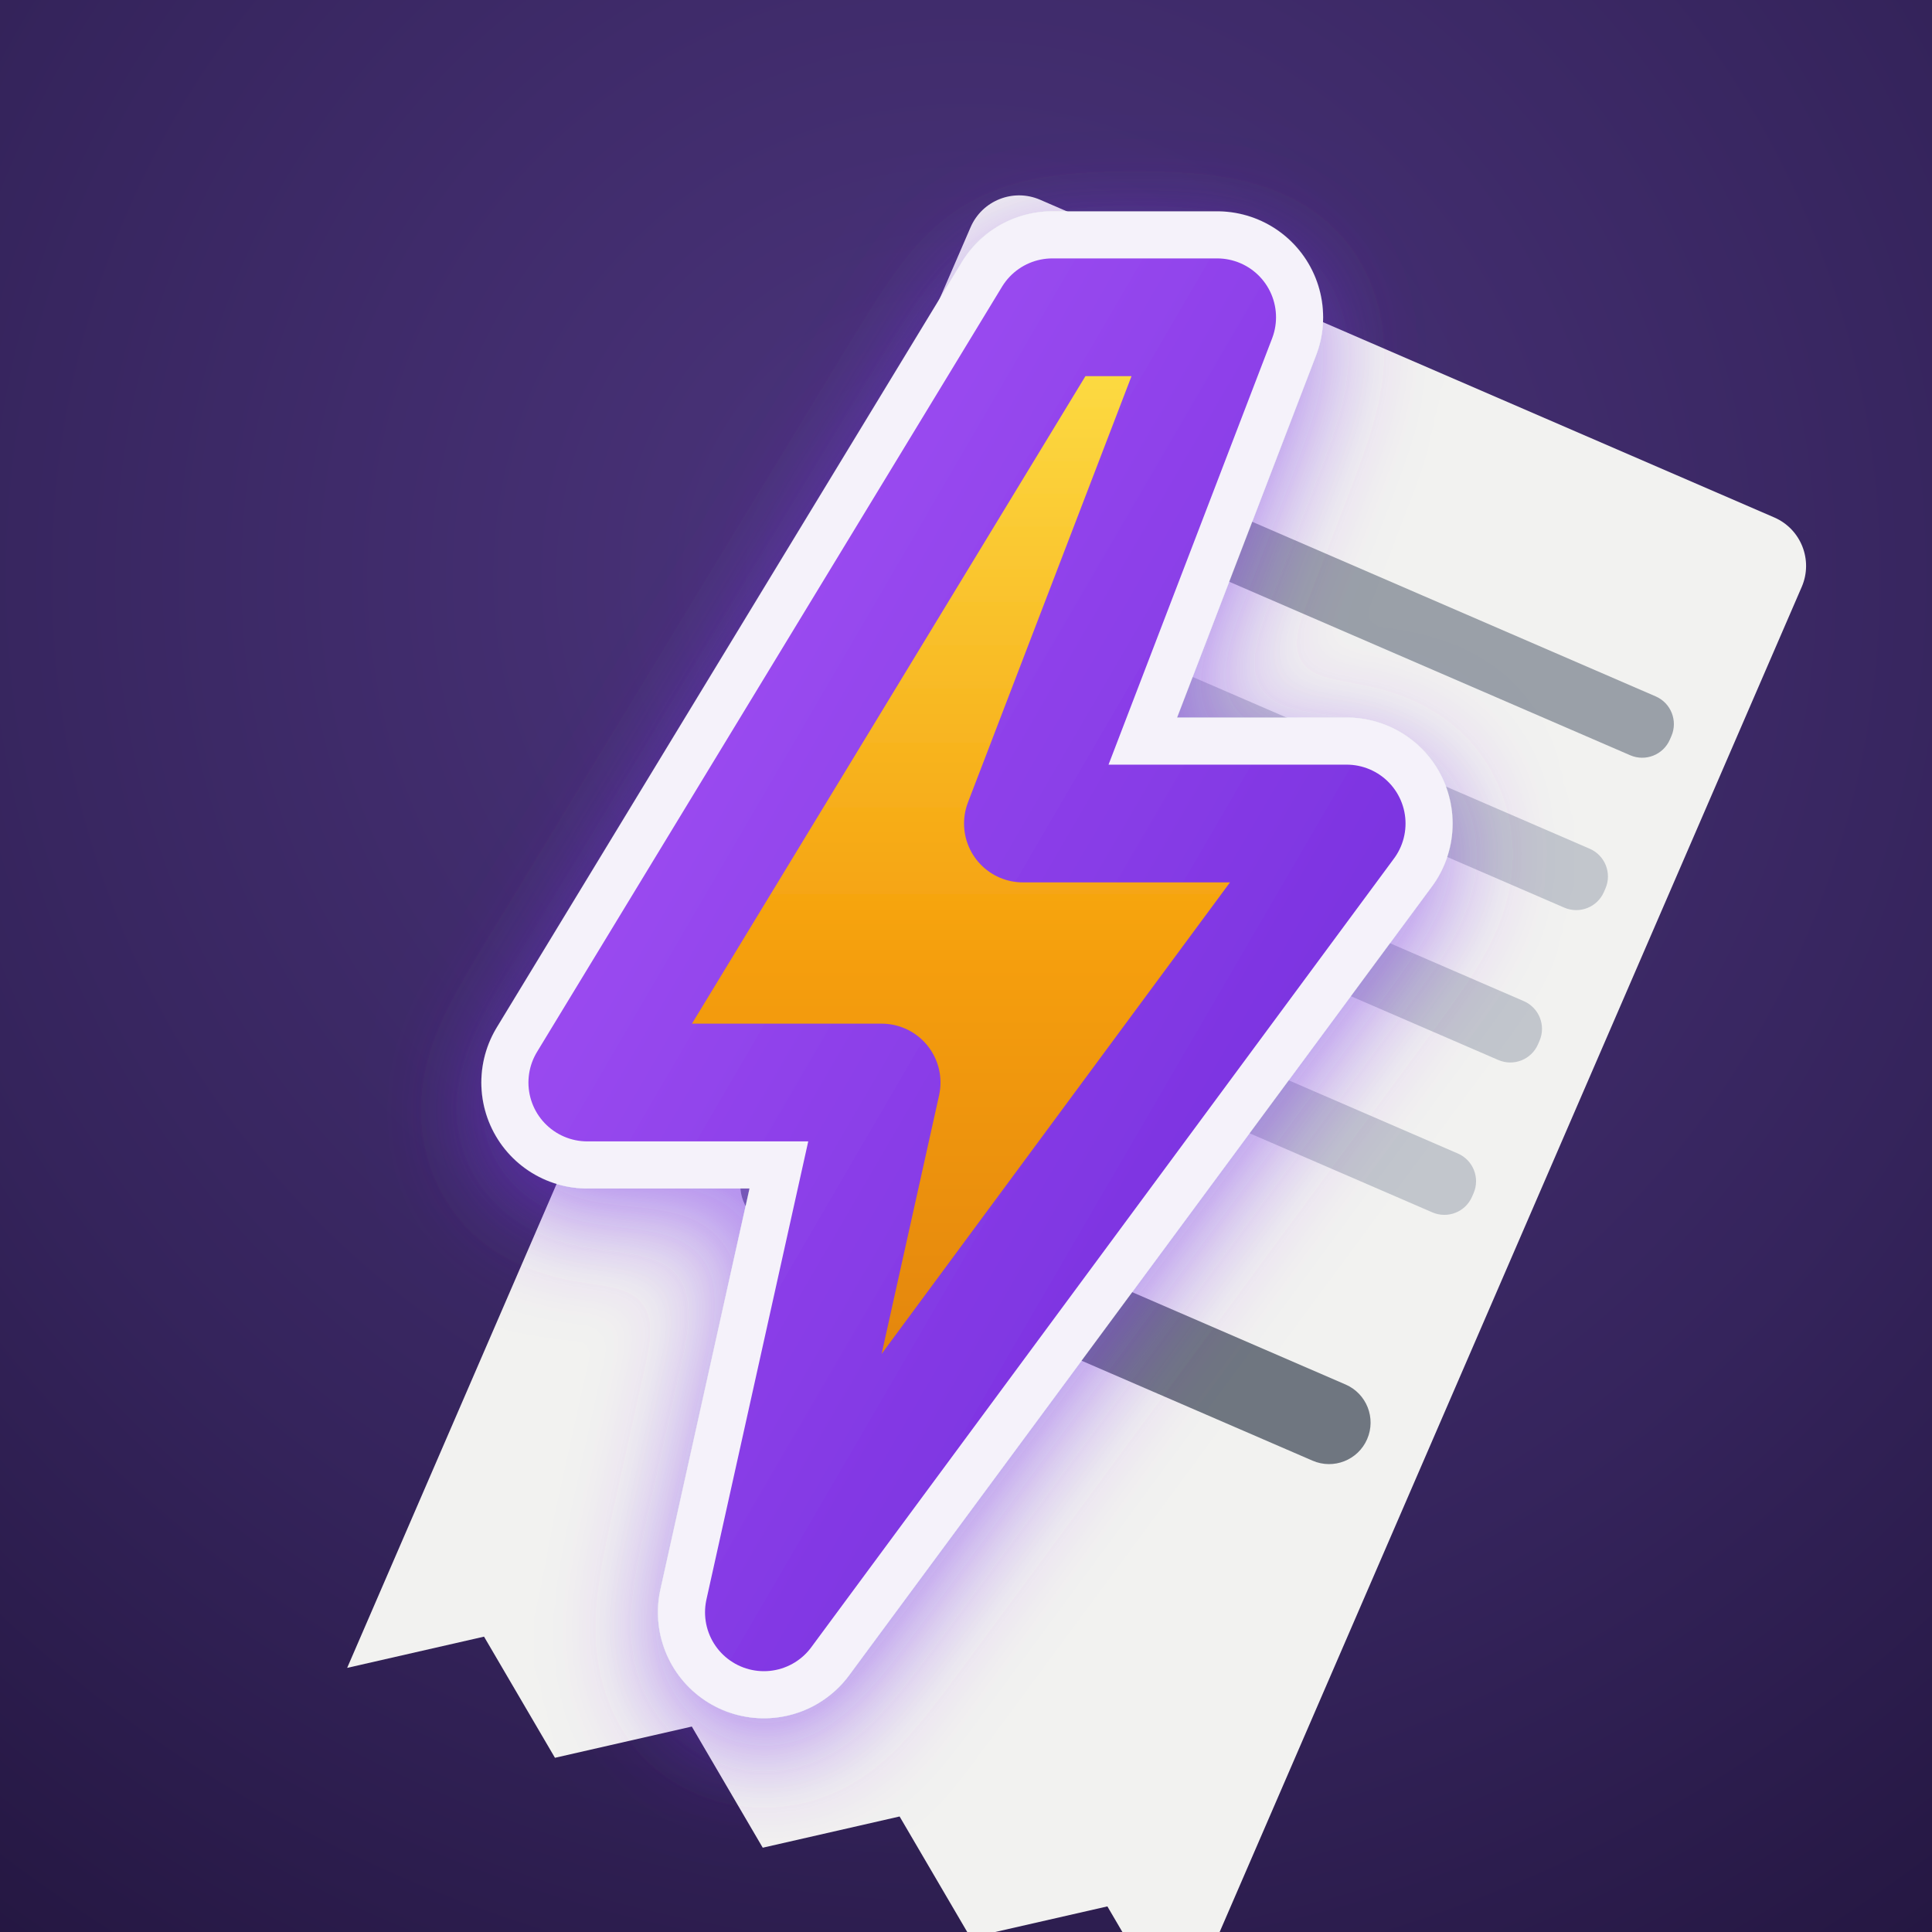
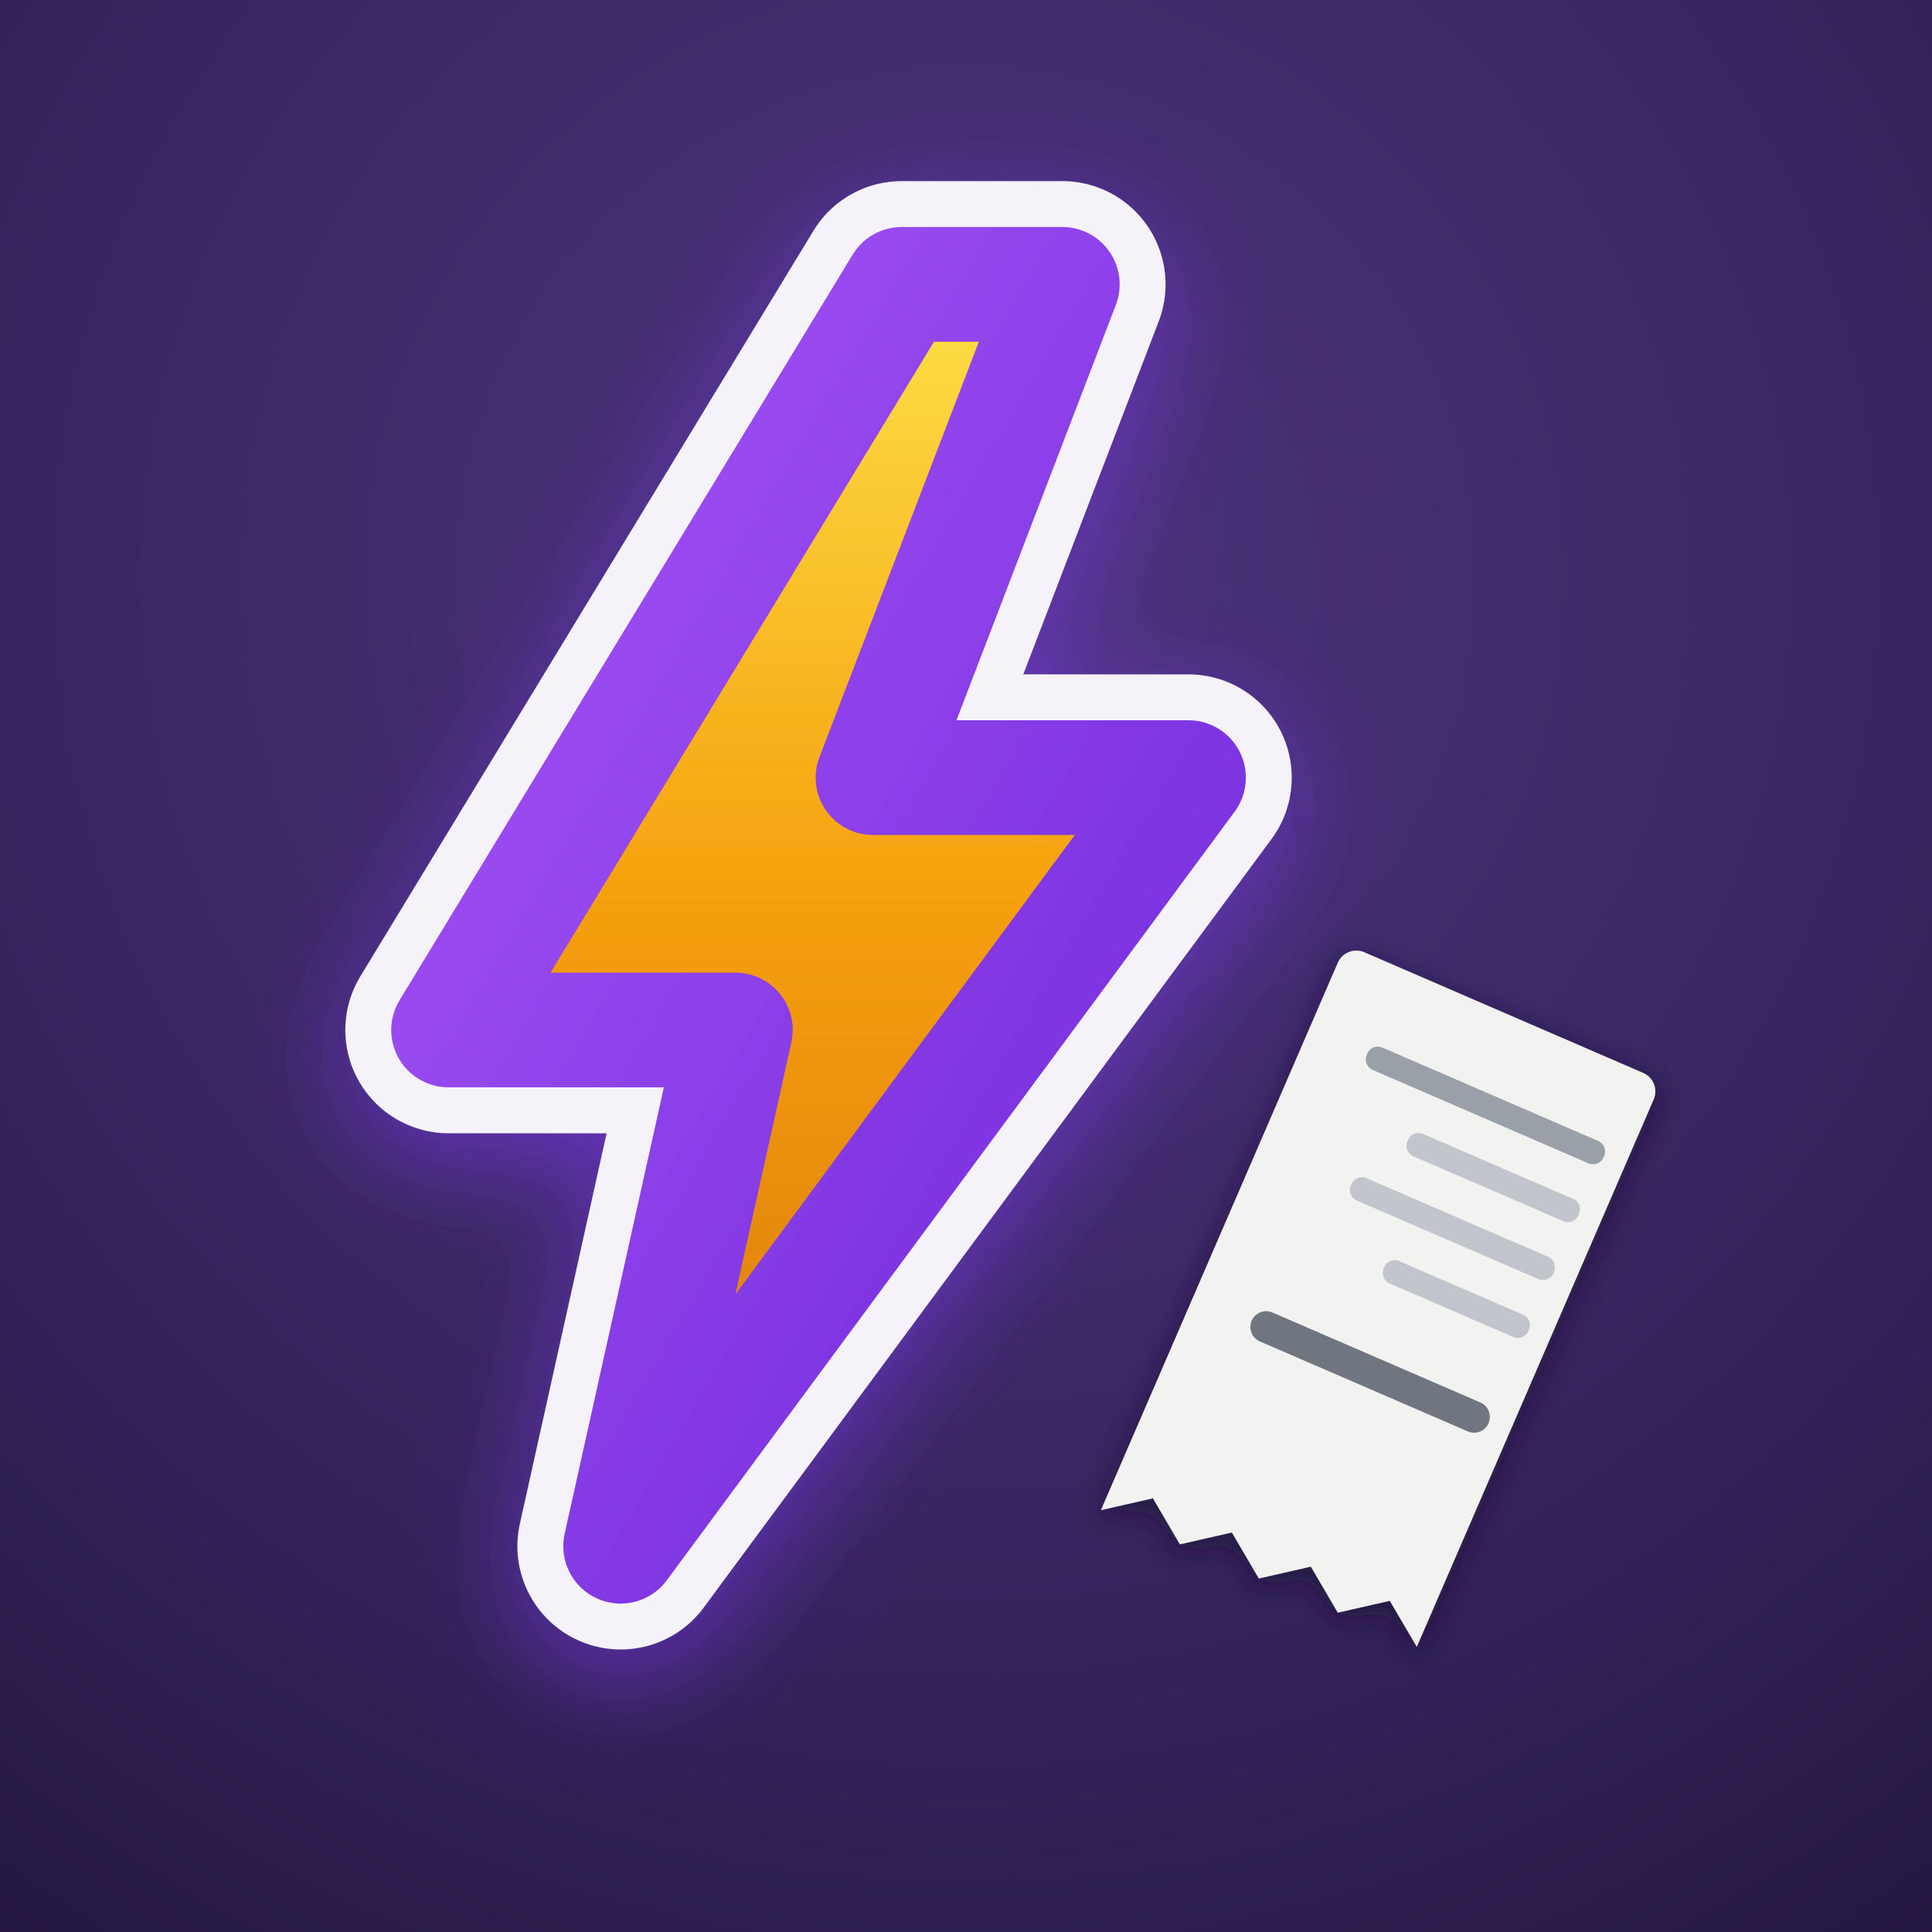
<svg xmlns="http://www.w3.org/2000/svg" width="512" height="512" viewBox="0 0 512 512">
  <defs>
    <radialGradient id="bgr" cx="0.5" cy="0.3" r="1.0">
      <stop offset="0" stop-color="#4d357e" />
      <stop offset="0.55" stop-color="#35245c" />
      <stop offset="1" stop-color="#1d1136" />
    </radialGradient>
    <linearGradient id="bolt" x1="0" y1="0" x2="0" y2="1">
      <stop offset="0" stop-color="#fde047" />
      <stop offset="0.5" stop-color="#f59e0b" />
      <stop offset="1" stop-color="#d97706" />
    </linearGradient>
    <linearGradient id="edge" x1="0" y1="0" x2="1" y2="1">
      <stop offset="0" stop-color="#a855f7" />
      <stop offset="1" stop-color="#6d28d9" />
    </linearGradient>
    <filter id="sh" x="-30%" y="-30%" width="160%" height="160%">
      <feDropShadow dx="0" dy="10" stdDeviation="18" flood-color="#7c3aed" flood-opacity="0.6" />
    </filter>
+     <filter id="sh2" x="-40%" y="-40%" width="180%" height="180%">
+       <feDropShadow dx="0" dy="6" stdDeviation="10" flood-color="#1d1136" flood-opacity="0.7" />
+     </filter>
  </defs>
  <rect width="512" height="512" fill="url(#bgr)" />
-   <g transform="translate(40 52) translate(512 0) scale(-1 1) rotate(-23.4 256 256)">
-     <path d="M136 30 h240 a14 14 0 0 1 14 14 v416 l-30 -22 -30 22 -30 -22 -30 22 -30 -22 -30 22 -30 -22 -30 22 v-416 a14 14 0 0 1 14 -14 Z" fill="#f2f2f0" />
-     <rect x="166" y="86" width="180" height="17" rx="8" fill="#9aa0a8" />
-     <rect x="166" y="130" width="130" height="17" rx="8" fill="#c2c6cc" />
-     <rect x="166" y="174" width="154" height="17" rx="8" fill="#c2c6cc" />
-     <rect x="166" y="218" width="110" height="17" rx="8" fill="#c2c6cc" />
-     <rect x="166" y="286" width="180" height="22" rx="11" fill="#6f7680" />
-   </g>
-   <g transform="translate(48 56) scale(0.78)" filter="url(#sh)">
+   <g transform="translate(14 48) scale(0.76)" filter="url(#sh)">
    <path d="M296 36 L138 296 L238 296 L198 476 L396 208 L286 208 L352 36 Z" fill="none" stroke="#f5f2fa" stroke-width="72" stroke-linejoin="round" />
    <path d="M296 36 L138 296 L238 296 L198 476 L396 208 L286 208 L352 36 Z" fill="url(#bolt)" stroke="url(#edge)" stroke-width="40" stroke-linejoin="round" />
  </g>
+   <g transform="translate(272 252) scale(0.38)" filter="url(#sh2)">
+     <g transform="translate(512 0) scale(-1 1) rotate(-23.4 256 256)">
+       <path d="M136 30 h240 a14 14 0 0 1 14 14 v416 l-30 -22 -30 22 -30 -22 -30 22 -30 -22 -30 22 -30 -22 -30 22 v-416 a14 14 0 0 1 14 -14 Z" fill="#f2f2f0" />
+       <rect x="166" y="86" width="180" height="17" rx="8" fill="#9aa0a8" />
+       <rect x="166" y="130" width="130" height="17" rx="8" fill="#c2c6cc" />
+       <rect x="166" y="174" width="154" height="17" rx="8" fill="#c2c6cc" />
+       <rect x="166" y="218" width="110" height="17" rx="8" fill="#c2c6cc" />
+       <rect x="166" y="286" width="180" height="22" rx="11" fill="#6f7680" />
+     </g>
+   </g>
</svg>
